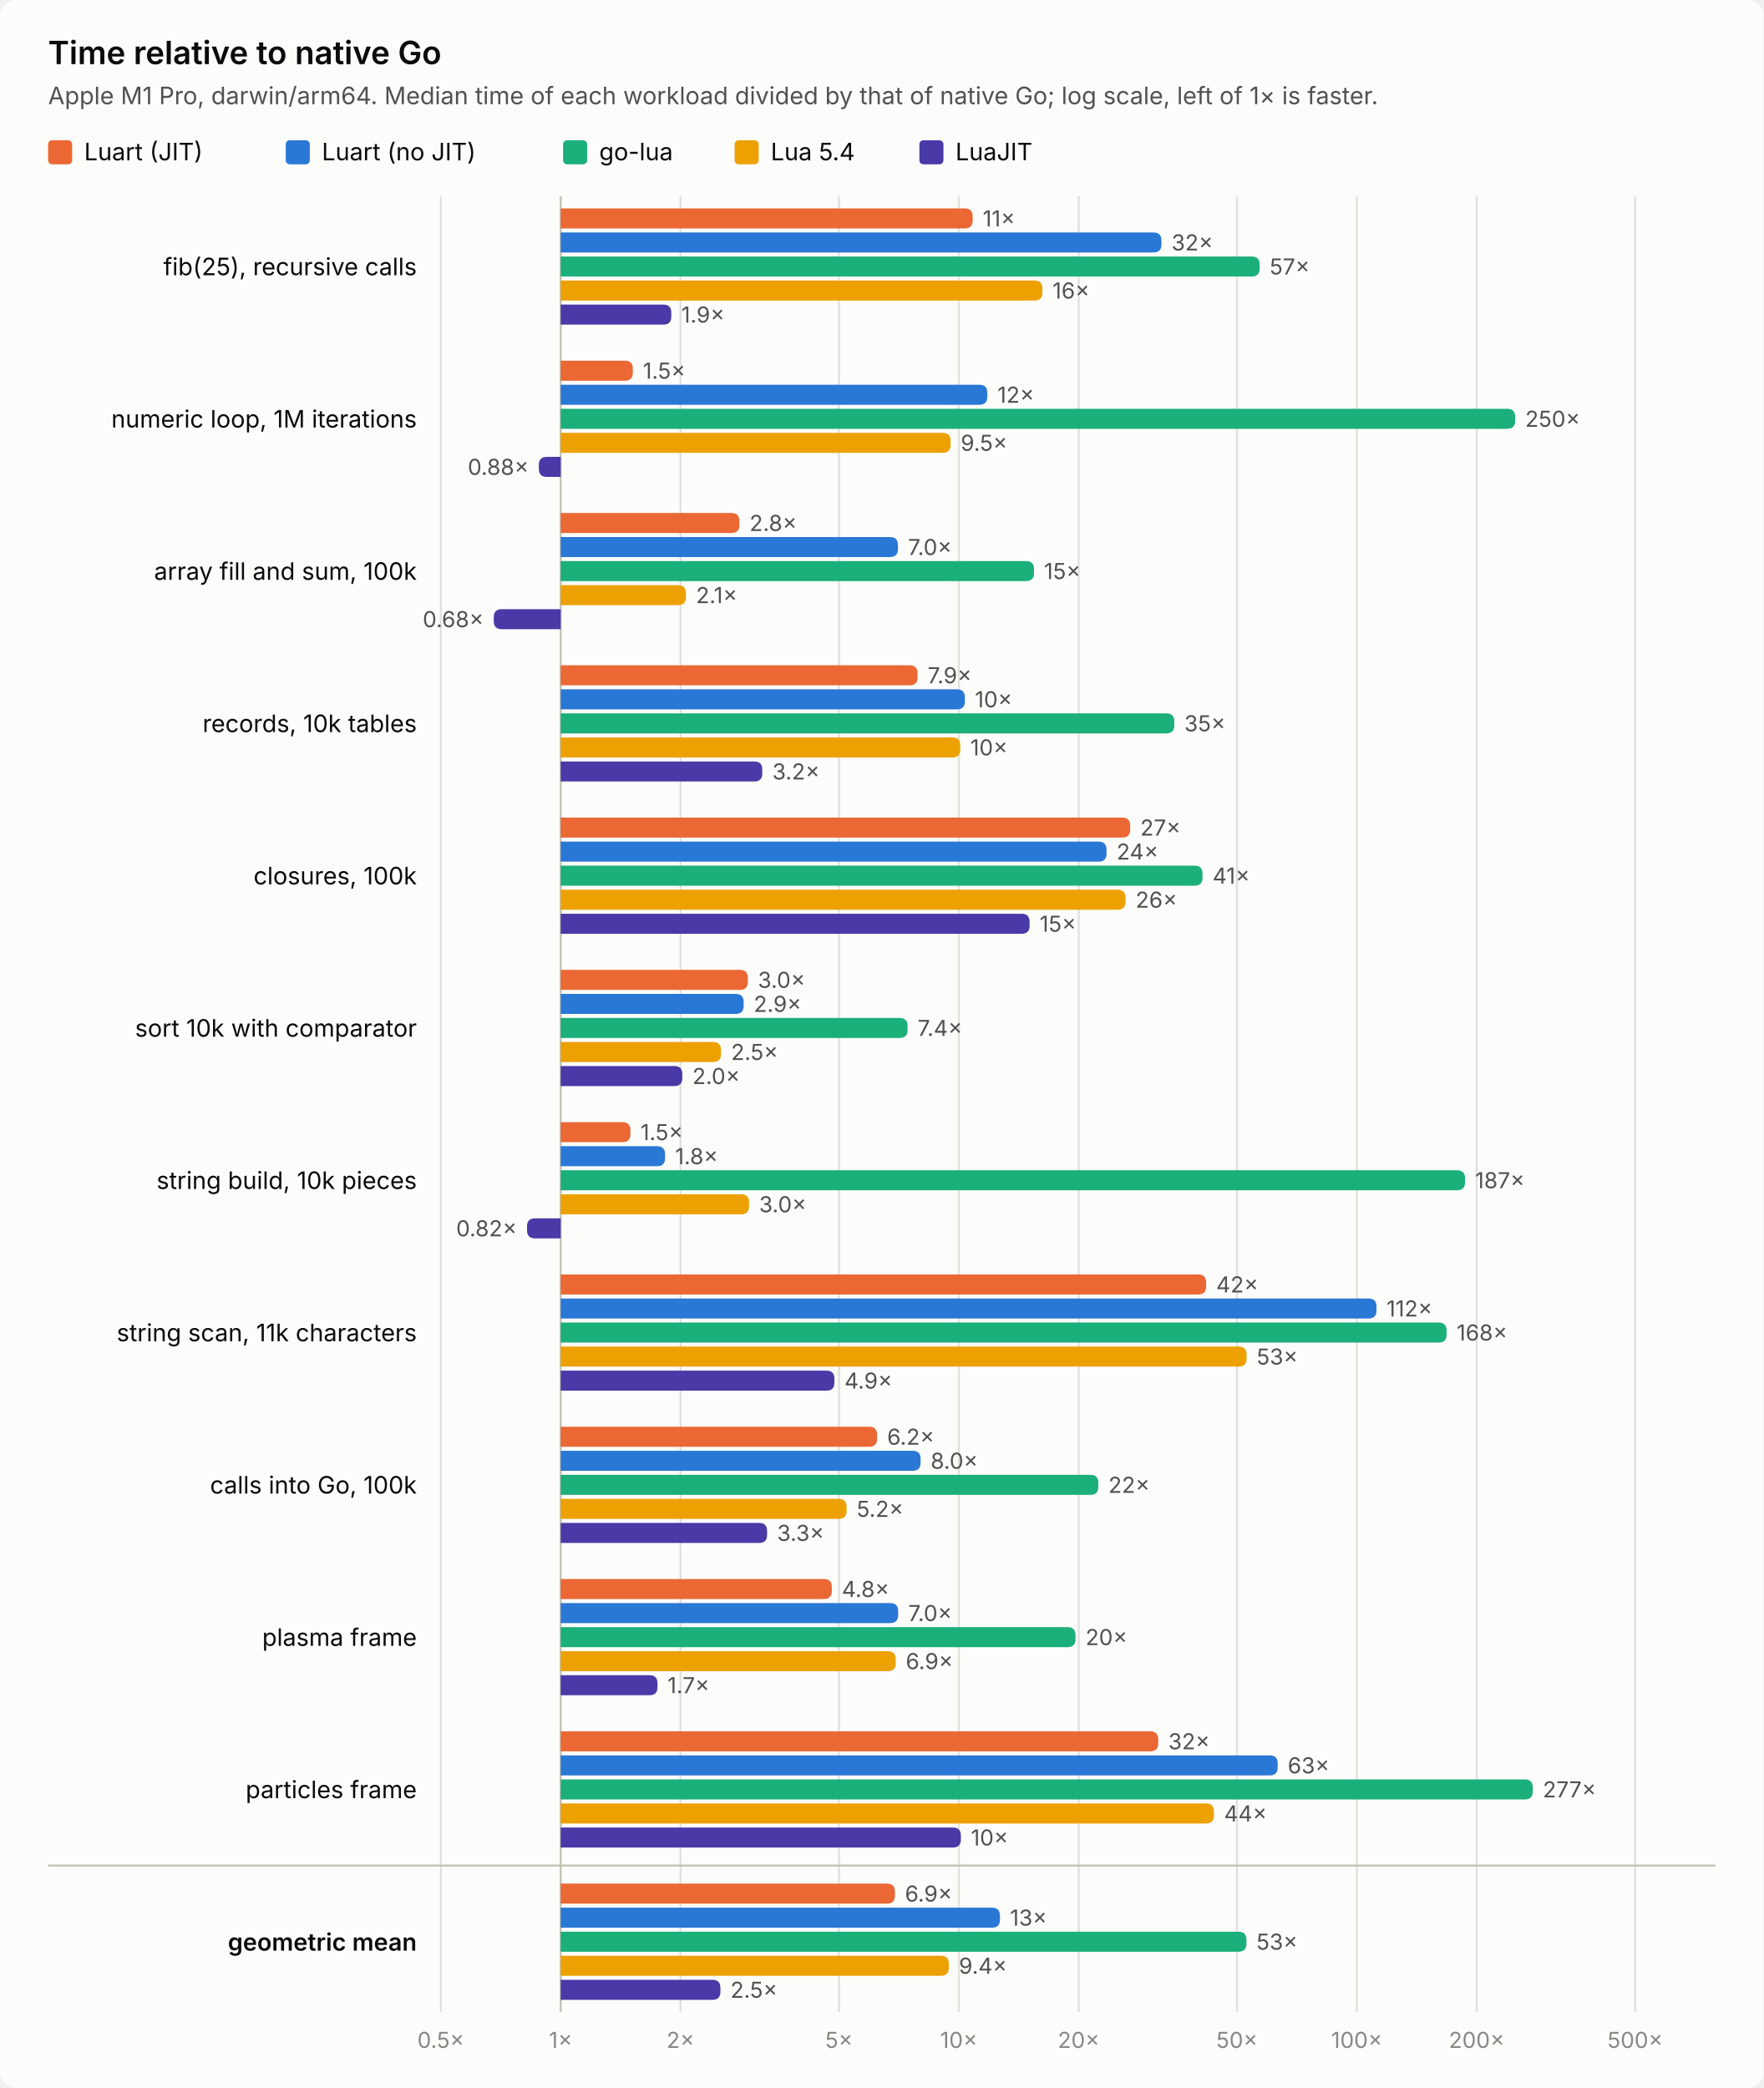
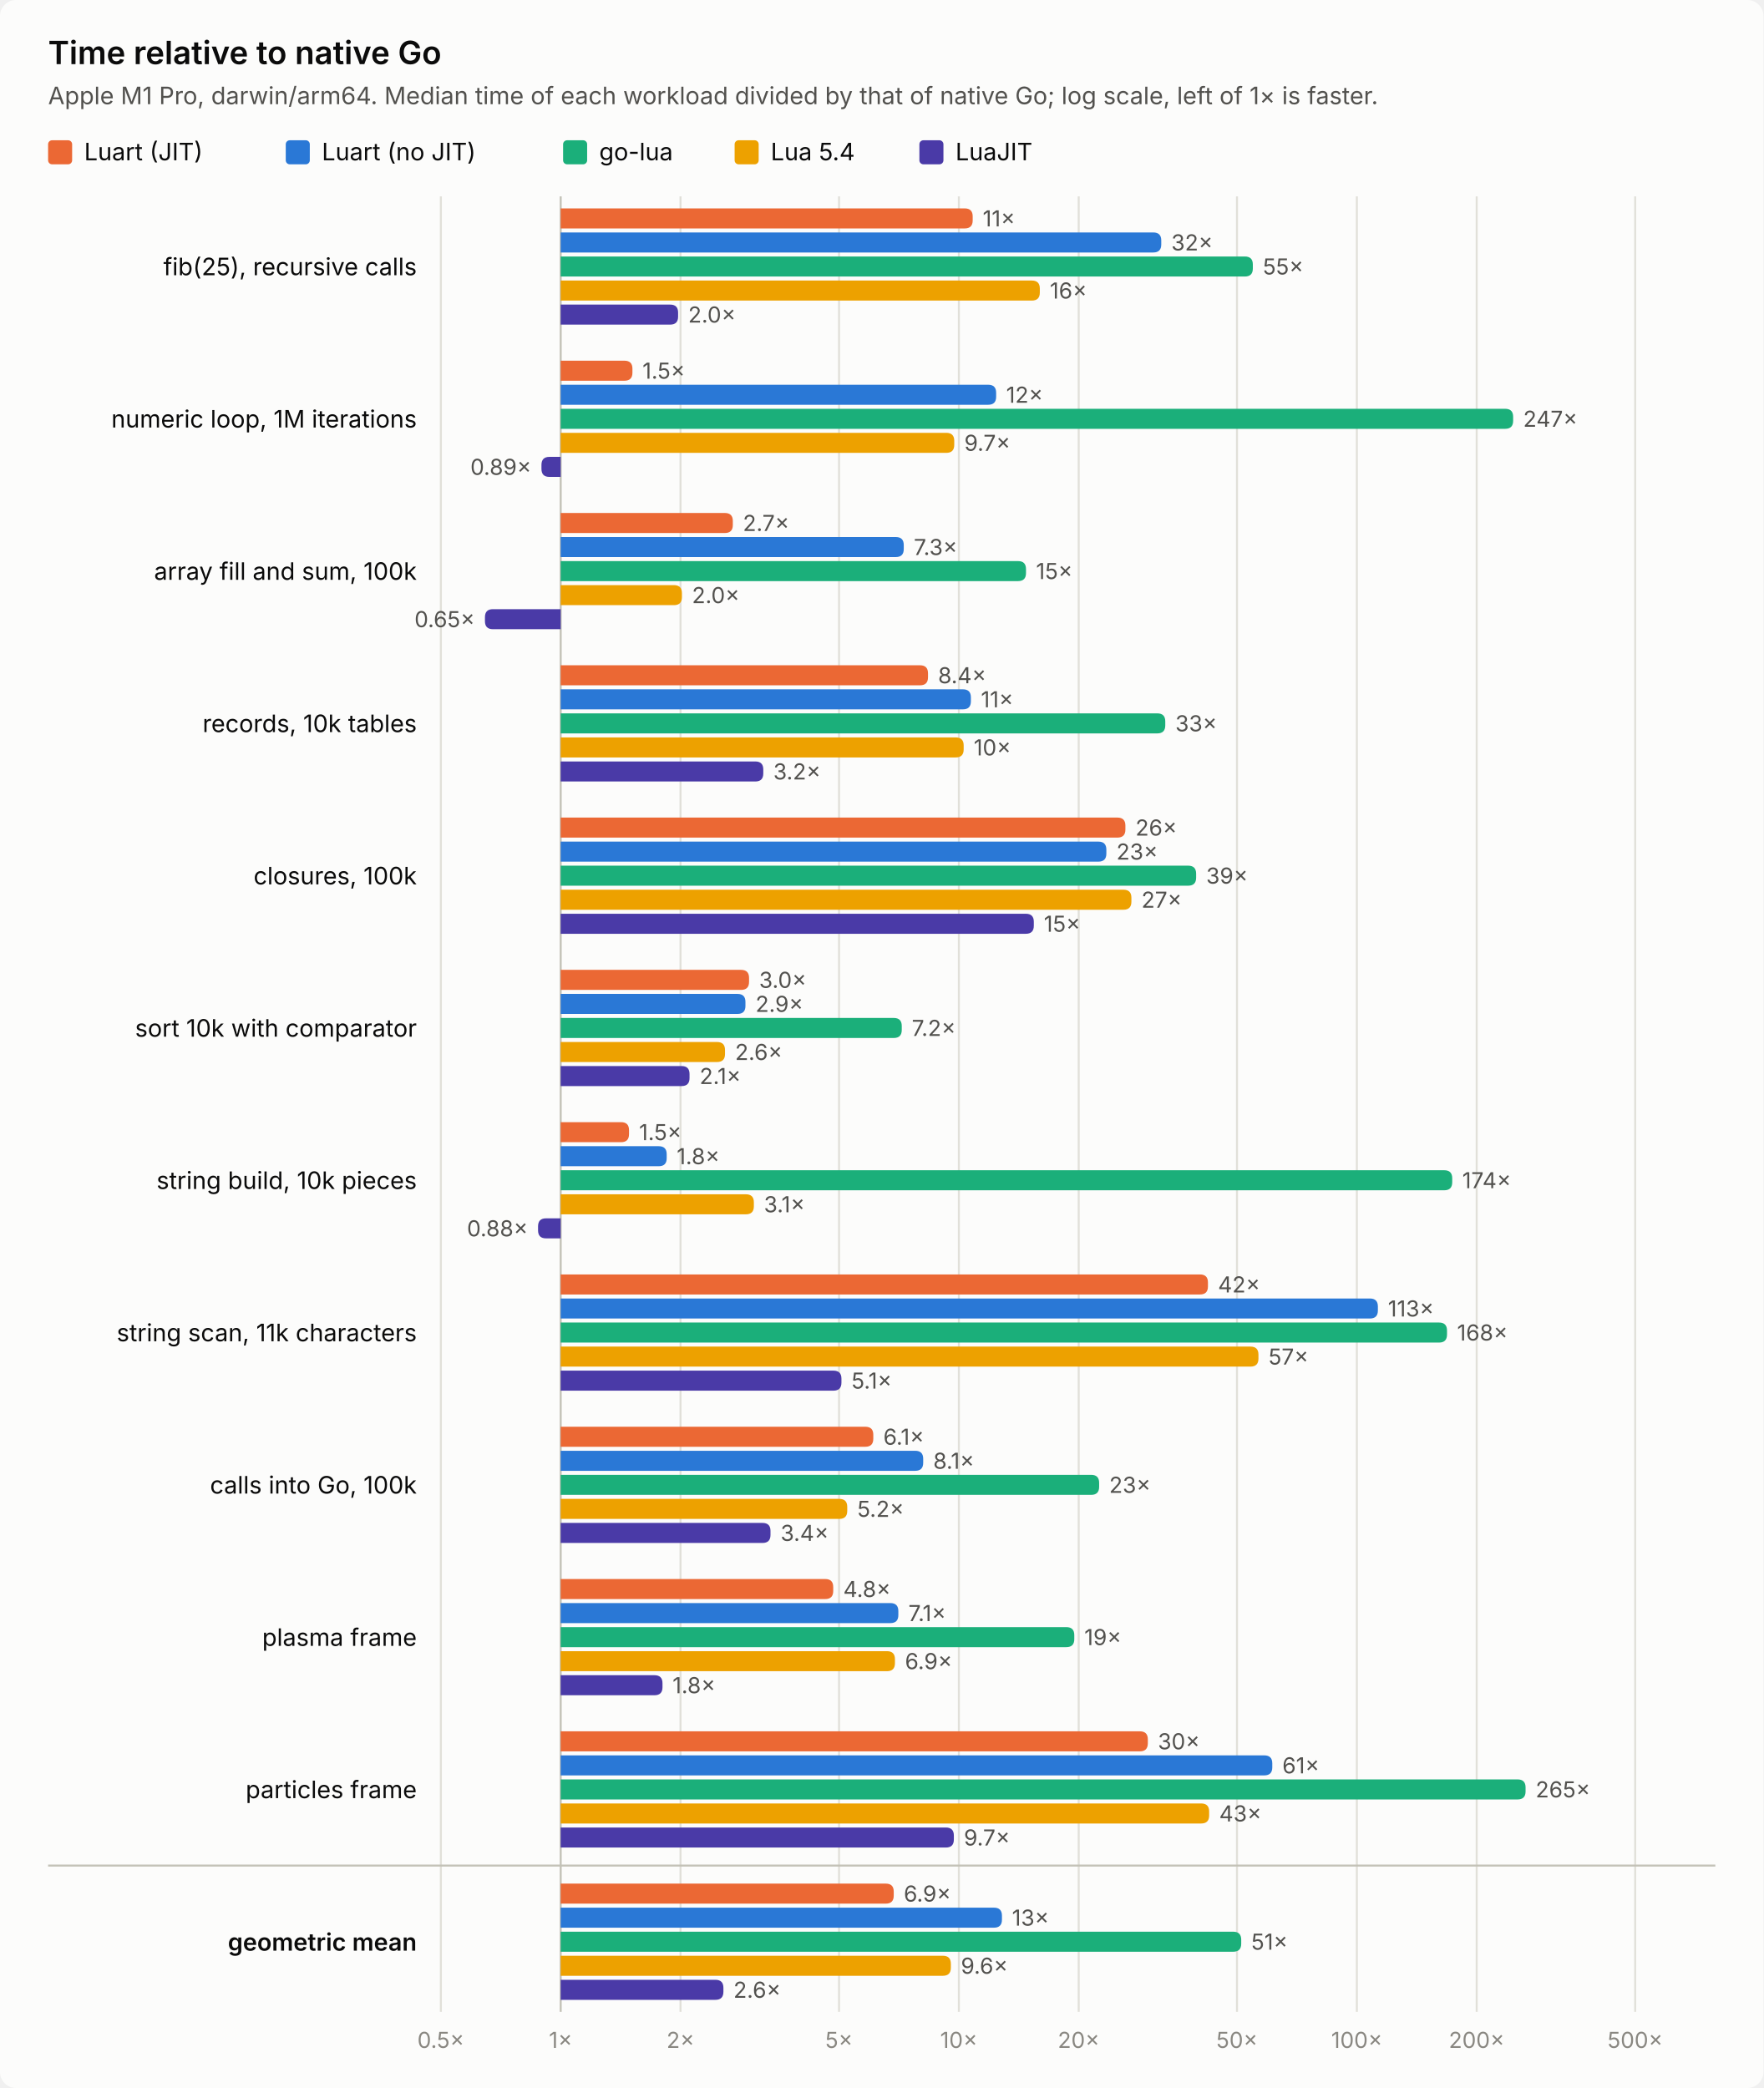
<svg xmlns="http://www.w3.org/2000/svg" viewBox="0 0 880 1042" width="880" height="1042" role="img" aria-labelledby="t d">
  <style>
text { font-family: system-ui, -apple-system, "Segoe UI", sans-serif; }
.bg { fill: #fcfcfb; }
.title { fill: #0b0b0b; font-size: 16px; font-weight: 600; }
.sub { fill: #52514e; font-size: 12px; }
.label { fill: #0b0b0b; font-size: 12px; }
.mean { font-weight: 600; }
.value { fill: #52514e; font-size: 11px; font-variant-numeric: tabular-nums; }
.tick { fill: #898781; font-size: 11px; font-variant-numeric: tabular-nums; }
.grid { stroke: #e1e0d9; stroke-width: 1; }
.base { stroke: #c3c2b7; stroke-width: 1; }
.s0 { fill: #2a78d6; } .s1 { fill: #eb6834; } .s2 { fill: #1baf7a; } .s3 { fill: #eda100; } .s4 { fill: #4a3aa7; }
@media (prefers-color-scheme: dark) {
  .bg { fill: #1a1a19; }
  .title, .label { fill: #ffffff; }
  .sub, .value { fill: #c3c2b7; }
  .grid { stroke: #2c2c2a; }
  .base { stroke: #383835; }
  .s0 { fill: #3987e5; } .s1 { fill: #d95926; } .s2 { fill: #199e70; } .s3 { fill: #c98500; } .s4 { fill: #9085e9; }
}
</style>
  <rect class="bg" width="880" height="1042" rx="8" />
  <text class="title" x="24" y="32">Time relative to native Go</text>
  <text class="sub" x="24" y="52">Apple M1 Pro, darwin/arm64. Median time of each workload divided by that of native Go; log scale, left of 1× is faster.</text>
  <rect class="s1" x="24" y="70" width="12" height="12" rx="2" />
  <text class="label" x="42" y="80">Luart (JIT)</text>
  <rect class="s0" x="142.6" y="70" width="12" height="12" rx="2" />
  <text class="label" x="160.6" y="80">Luart (no JIT)</text>
  <rect class="s2" x="281" y="70" width="12" height="12" rx="2" />
  <text class="label" x="299" y="80">go-lua</text>
  <rect class="s3" x="366.6" y="70" width="12" height="12" rx="2" />
  <text class="label" x="384.6" y="80">Lua 5.4</text>
  <rect class="s4" x="458.8" y="70" width="12" height="12" rx="2" />
  <text class="label" x="476.8" y="80">LuaJIT</text>
  <line class="grid" x1="220.0" x2="220.0" y1="98" y2="1004" />
  <text class="tick" x="220.0" y="1022" text-anchor="middle">0.5×</text>
  <line class="base" x1="279.8" x2="279.8" y1="98" y2="1004" />
  <text class="tick" x="279.8" y="1022" text-anchor="middle">1×</text>
  <line class="grid" x1="339.6" x2="339.6" y1="98" y2="1004" />
  <text class="tick" x="339.6" y="1022" text-anchor="middle">2×</text>
  <line class="grid" x1="418.7" x2="418.7" y1="98" y2="1004" />
  <text class="tick" x="418.7" y="1022" text-anchor="middle">5×</text>
  <line class="grid" x1="478.5" x2="478.5" y1="98" y2="1004" />
  <text class="tick" x="478.5" y="1022" text-anchor="middle">10×</text>
  <line class="grid" x1="538.3" x2="538.3" y1="98" y2="1004" />
  <text class="tick" x="538.3" y="1022" text-anchor="middle">20×</text>
  <line class="grid" x1="617.3" x2="617.3" y1="98" y2="1004" />
  <text class="tick" x="617.3" y="1022" text-anchor="middle">50×</text>
  <line class="grid" x1="677.1" x2="677.1" y1="98" y2="1004" />
  <text class="tick" x="677.1" y="1022" text-anchor="middle">100×</text>
  <line class="grid" x1="736.9" x2="736.9" y1="98" y2="1004" />
  <text class="tick" x="736.9" y="1022" text-anchor="middle">200×</text>
  <line class="grid" x1="816.0" x2="816.0" y1="98" y2="1004" />
  <text class="tick" x="816.0" y="1022" text-anchor="middle">500×</text>
  <text class="label" x="208" y="133.0" text-anchor="end" dominant-baseline="middle">fib(25), recursive calls</text>
  <path class="s1" d="M279.8 104.0H481.4Q485.4 104.0 485.4 108.0V110.0Q485.4 114.0 481.4 114.0H279.8Z" />
  <text class="value" x="490.4" y="109.0" text-anchor="start" dominant-baseline="middle">11×</text>
-   <path class="s0" d="M279.8 116.0H575.6Q579.6 116.0 579.6 120.0V122.0Q579.6 126.0 575.6 126.0H279.8Z" />
-   <text class="value" x="584.6" y="121.0" text-anchor="start" dominant-baseline="middle">32×</text>
-   <path class="s2" d="M279.8 128.0H624.6Q628.6 128.0 628.6 132.0V134.0Q628.6 138.0 624.6 138.0H279.8Z" />
-   <text class="value" x="633.6" y="133.0" text-anchor="start" dominant-baseline="middle">57×</text>
-   <path class="s3" d="M279.8 140.0H516.2Q520.2 140.0 520.2 144.0V146.0Q520.2 150.0 516.2 150.0H279.8Z" />
-   <text class="value" x="525.2" y="145.0" text-anchor="start" dominant-baseline="middle">16×</text>
-   <path class="s4" d="M279.8 152.0H331.0Q335.0 152.0 335.0 156.0V158.0Q335.0 162.0 331.0 162.0H279.8Z" />
-   <text class="value" x="340.0" y="157.0" text-anchor="start" dominant-baseline="middle">1.9×</text>
+   <path class="s0" d="M279.8 116.0H575.5Q579.5 116.0 579.5 120.0V122.0Q579.5 126.0 575.5 126.0H279.8Z" />
+   <text class="value" x="584.5" y="121.0" text-anchor="start" dominant-baseline="middle">32×</text>
+   <path class="s2" d="M279.8 128.0H621.2Q625.2 128.0 625.2 132.0V134.0Q625.2 138.0 621.2 138.0H279.8Z" />
+   <text class="value" x="630.2" y="133.0" text-anchor="start" dominant-baseline="middle">55×</text>
+   <path class="s3" d="M279.8 140.0H514.9Q518.9 140.0 518.9 144.0V146.0Q518.9 150.0 514.9 150.0H279.8Z" />
+   <text class="value" x="523.9" y="145.0" text-anchor="start" dominant-baseline="middle">16×</text>
+   <path class="s4" d="M279.8 152.0H334.4Q338.4 152.0 338.4 156.0V158.0Q338.4 162.0 334.4 162.0H279.8Z" />
+   <text class="value" x="343.4" y="157.0" text-anchor="start" dominant-baseline="middle">2.0×</text>
  <text class="label" x="208" y="209.0" text-anchor="end" dominant-baseline="middle">numeric loop, 1M iterations</text>
-   <path class="s1" d="M279.8 180.0H311.8Q315.8 180.0 315.8 184.0V186.0Q315.8 190.0 311.8 190.0H279.8Z" />
-   <text class="value" x="320.8" y="185.0" text-anchor="start" dominant-baseline="middle">1.5×</text>
-   <path class="s0" d="M279.8 192.0H488.7Q492.7 192.0 492.7 196.0V198.0Q492.7 202.0 488.7 202.0H279.8Z" />
-   <text class="value" x="497.7" y="197.0" text-anchor="start" dominant-baseline="middle">12×</text>
-   <path class="s2" d="M279.8 204.0H752.1Q756.1 204.0 756.1 208.0V210.0Q756.1 214.0 752.1 214.0H279.8Z" />
-   <text class="value" x="761.1" y="209.0" text-anchor="start" dominant-baseline="middle">250×</text>
-   <path class="s3" d="M279.8 216.0H470.4Q474.4 216.0 474.4 220.0V222.0Q474.4 226.0 470.4 226.0H279.8Z" />
-   <text class="value" x="479.4" y="221.0" text-anchor="start" dominant-baseline="middle">9.5×</text>
-   <path class="s4" d="M279.8 228.0H272.9Q268.9 228.0 268.9 232.0V234.0Q268.9 238.0 272.9 238.0H279.8Z" />
-   <text class="value" x="263.9" y="233.0" text-anchor="end" dominant-baseline="middle">0.88×</text>
+   <path class="s1" d="M279.8 180.0H311.6Q315.6 180.0 315.6 184.0V186.0Q315.6 190.0 311.6 190.0H279.8Z" />
+   <text class="value" x="320.6" y="185.0" text-anchor="start" dominant-baseline="middle">1.5×</text>
+   <path class="s0" d="M279.8 192.0H493.1Q497.1 192.0 497.1 196.0V198.0Q497.1 202.0 493.1 202.0H279.8Z" />
+   <text class="value" x="502.1" y="197.0" text-anchor="start" dominant-baseline="middle">12×</text>
+   <path class="s2" d="M279.8 204.0H751.1Q755.1 204.0 755.1 208.0V210.0Q755.1 214.0 751.1 214.0H279.8Z" />
+   <text class="value" x="760.1" y="209.0" text-anchor="start" dominant-baseline="middle">247×</text>
+   <path class="s3" d="M279.8 216.0H472.2Q476.2 216.0 476.2 220.0V222.0Q476.2 226.0 472.2 226.0H279.8Z" />
+   <text class="value" x="481.2" y="221.0" text-anchor="start" dominant-baseline="middle">9.7×</text>
+   <path class="s4" d="M279.8 228.0H274.2Q270.2 228.0 270.2 232.0V234.0Q270.2 238.0 274.2 238.0H279.8Z" />
+   <text class="value" x="265.2" y="233.0" text-anchor="end" dominant-baseline="middle">0.89×</text>
  <text class="label" x="208" y="285.0" text-anchor="end" dominant-baseline="middle">array fill and sum, 100k</text>
-   <path class="s1" d="M279.8 256.0H365.0Q369.0 256.0 369.0 260.0V262.0Q369.0 266.0 365.0 266.0H279.8Z" />
-   <text class="value" x="374.0" y="261.0" text-anchor="start" dominant-baseline="middle">2.8×</text>
-   <path class="s0" d="M279.8 268.0H444.1Q448.1 268.0 448.1 272.0V274.0Q448.1 278.0 444.1 278.0H279.8Z" />
-   <text class="value" x="453.1" y="273.0" text-anchor="start" dominant-baseline="middle">7.0×</text>
-   <path class="s2" d="M279.8 280.0H512.0Q516.0 280.0 516.0 284.0V286.0Q516.0 290.0 512.0 290.0H279.8Z" />
-   <text class="value" x="521.0" y="285.0" text-anchor="start" dominant-baseline="middle">15×</text>
-   <path class="s3" d="M279.8 292.0H338.3Q342.3 292.0 342.3 296.0V298.0Q342.3 302.0 338.3 302.0H279.8Z" />
-   <text class="value" x="347.3" y="297.0" text-anchor="start" dominant-baseline="middle">2.1×</text>
-   <path class="s4" d="M279.8 304.0H250.4Q246.4 304.0 246.4 308.0V310.0Q246.4 314.0 250.4 314.0H279.8Z" />
-   <text class="value" x="241.4" y="309.0" text-anchor="end" dominant-baseline="middle">0.68×</text>
+   <path class="s1" d="M279.8 256.0H361.7Q365.7 256.0 365.7 260.0V262.0Q365.7 266.0 361.7 266.0H279.8Z" />
+   <text class="value" x="370.7" y="261.0" text-anchor="start" dominant-baseline="middle">2.7×</text>
+   <path class="s0" d="M279.8 268.0H447.0Q451.0 268.0 451.0 272.0V274.0Q451.0 278.0 447.0 278.0H279.8Z" />
+   <text class="value" x="456.0" y="273.0" text-anchor="start" dominant-baseline="middle">7.3×</text>
+   <path class="s2" d="M279.8 280.0H508.0Q512.0 280.0 512.0 284.0V286.0Q512.0 290.0 508.0 290.0H279.8Z" />
+   <text class="value" x="517.0" y="285.0" text-anchor="start" dominant-baseline="middle">15×</text>
+   <path class="s3" d="M279.8 292.0H336.3Q340.3 292.0 340.3 296.0V298.0Q340.3 302.0 336.3 302.0H279.8Z" />
+   <text class="value" x="345.3" y="297.0" text-anchor="start" dominant-baseline="middle">2.0×</text>
+   <path class="s4" d="M279.8 304.0H246.0Q242.0 304.0 242.0 308.0V310.0Q242.0 314.0 246.0 314.0H279.8Z" />
+   <text class="value" x="237.0" y="309.0" text-anchor="end" dominant-baseline="middle">0.65×</text>
  <text class="label" x="208" y="361.0" text-anchor="end" dominant-baseline="middle">records, 10k tables</text>
-   <path class="s1" d="M279.8 332.0H453.9Q457.9 332.0 457.9 336.0V338.0Q457.9 342.0 453.9 342.0H279.8Z" />
-   <text class="value" x="462.9" y="337.0" text-anchor="start" dominant-baseline="middle">7.9×</text>
-   <path class="s0" d="M279.8 344.0H477.5Q481.5 344.0 481.5 348.0V350.0Q481.5 354.0 477.5 354.0H279.8Z" />
-   <text class="value" x="486.5" y="349.0" text-anchor="start" dominant-baseline="middle">10×</text>
-   <path class="s2" d="M279.8 356.0H582.0Q586.0 356.0 586.0 360.0V362.0Q586.0 366.0 582.0 366.0H279.8Z" />
-   <text class="value" x="591.0" y="361.0" text-anchor="start" dominant-baseline="middle">35×</text>
-   <path class="s3" d="M279.8 368.0H475.2Q479.2 368.0 479.2 372.0V374.0Q479.2 378.0 475.2 378.0H279.8Z" />
-   <text class="value" x="484.2" y="373.0" text-anchor="start" dominant-baseline="middle">10×</text>
-   <path class="s4" d="M279.8 380.0H376.4Q380.4 380.0 380.4 384.0V386.0Q380.4 390.0 376.4 390.0H279.8Z" />
-   <text class="value" x="385.4" y="385.0" text-anchor="start" dominant-baseline="middle">3.2×</text>
+   <path class="s1" d="M279.8 332.0H459.1Q463.1 332.0 463.1 336.0V338.0Q463.1 342.0 459.1 342.0H279.8Z" />
+   <text class="value" x="468.1" y="337.0" text-anchor="start" dominant-baseline="middle">8.4×</text>
+   <path class="s0" d="M279.8 344.0H480.5Q484.5 344.0 484.5 348.0V350.0Q484.5 354.0 480.5 354.0H279.8Z" />
+   <text class="value" x="489.5" y="349.0" text-anchor="start" dominant-baseline="middle">11×</text>
+   <path class="s2" d="M279.8 356.0H577.5Q581.5 356.0 581.5 360.0V362.0Q581.5 366.0 577.5 366.0H279.8Z" />
+   <text class="value" x="586.5" y="361.0" text-anchor="start" dominant-baseline="middle">33×</text>
+   <path class="s3" d="M279.8 368.0H476.9Q480.9 368.0 480.9 372.0V374.0Q480.9 378.0 476.9 378.0H279.8Z" />
+   <text class="value" x="485.9" y="373.0" text-anchor="start" dominant-baseline="middle">10×</text>
+   <path class="s4" d="M279.8 380.0H376.9Q380.9 380.0 380.9 384.0V386.0Q380.9 390.0 376.9 390.0H279.8Z" />
+   <text class="value" x="385.9" y="385.0" text-anchor="start" dominant-baseline="middle">3.2×</text>
  <text class="label" x="208" y="437.0" text-anchor="end" dominant-baseline="middle">closures, 100k</text>
-   <path class="s1" d="M279.8 408.0H560.0Q564.0 408.0 564.0 412.0V414.0Q564.0 418.0 560.0 418.0H279.8Z" />
-   <text class="value" x="569.0" y="413.0" text-anchor="start" dominant-baseline="middle">27×</text>
-   <path class="s0" d="M279.8 420.0H548.2Q552.2 420.0 552.2 424.0V426.0Q552.2 430.0 548.2 430.0H279.8Z" />
-   <text class="value" x="557.2" y="425.0" text-anchor="start" dominant-baseline="middle">24×</text>
-   <path class="s2" d="M279.8 432.0H596.1Q600.1 432.0 600.1 436.0V438.0Q600.1 442.0 596.1 442.0H279.8Z" />
-   <text class="value" x="605.1" y="437.0" text-anchor="start" dominant-baseline="middle">41×</text>
-   <path class="s3" d="M279.8 444.0H557.7Q561.7 444.0 561.7 448.0V450.0Q561.7 454.0 557.7 454.0H279.8Z" />
-   <text class="value" x="566.7" y="449.0" text-anchor="start" dominant-baseline="middle">26×</text>
-   <path class="s4" d="M279.8 456.0H509.8Q513.8 456.0 513.8 460.0V462.0Q513.8 466.0 509.8 466.0H279.8Z" />
-   <text class="value" x="518.8" y="461.0" text-anchor="start" dominant-baseline="middle">15×</text>
+   <path class="s1" d="M279.8 408.0H557.6Q561.6 408.0 561.6 412.0V414.0Q561.6 418.0 557.6 418.0H279.8Z" />
+   <text class="value" x="566.6" y="413.0" text-anchor="start" dominant-baseline="middle">26×</text>
+   <path class="s0" d="M279.8 420.0H548.1Q552.1 420.0 552.1 424.0V426.0Q552.1 430.0 548.1 430.0H279.8Z" />
+   <text class="value" x="557.1" y="425.0" text-anchor="start" dominant-baseline="middle">23×</text>
+   <path class="s2" d="M279.8 432.0H592.9Q596.9 432.0 596.9 436.0V438.0Q596.9 442.0 592.9 442.0H279.8Z" />
+   <text class="value" x="601.9" y="437.0" text-anchor="start" dominant-baseline="middle">39×</text>
+   <path class="s3" d="M279.8 444.0H560.6Q564.6 444.0 564.6 448.0V450.0Q564.6 454.0 560.6 454.0H279.8Z" />
+   <text class="value" x="569.6" y="449.0" text-anchor="start" dominant-baseline="middle">27×</text>
+   <path class="s4" d="M279.8 456.0H511.9Q515.9 456.0 515.9 460.0V462.0Q515.9 466.0 511.9 466.0H279.8Z" />
+   <text class="value" x="520.9" y="461.0" text-anchor="start" dominant-baseline="middle">15×</text>
  <text class="label" x="208" y="513.0" text-anchor="end" dominant-baseline="middle">sort 10k with comparator</text>
-   <path class="s1" d="M279.8 484.0H369.2Q373.2 484.0 373.2 488.0V490.0Q373.2 494.0 369.2 494.0H279.8Z" />
-   <text class="value" x="378.2" y="489.0" text-anchor="start" dominant-baseline="middle">3.0×</text>
-   <path class="s0" d="M279.8 496.0H367.1Q371.1 496.0 371.1 500.0V502.0Q371.1 506.0 367.1 506.0H279.8Z" />
-   <text class="value" x="376.1" y="501.0" text-anchor="start" dominant-baseline="middle">2.9×</text>
-   <path class="s2" d="M279.8 508.0H448.9Q452.9 508.0 452.9 512.0V514.0Q452.9 518.0 448.9 518.0H279.8Z" />
-   <text class="value" x="457.9" y="513.0" text-anchor="start" dominant-baseline="middle">7.4×</text>
-   <path class="s3" d="M279.8 520.0H355.8Q359.8 520.0 359.8 524.0V526.0Q359.8 530.0 355.8 530.0H279.8Z" />
-   <text class="value" x="364.8" y="525.0" text-anchor="start" dominant-baseline="middle">2.5×</text>
-   <path class="s4" d="M279.8 532.0H336.5Q340.5 532.0 340.5 536.0V538.0Q340.5 542.0 336.5 542.0H279.8Z" />
-   <text class="value" x="345.5" y="537.0" text-anchor="start" dominant-baseline="middle">2.0×</text>
+   <path class="s1" d="M279.8 484.0H369.8Q373.8 484.0 373.8 488.0V490.0Q373.8 494.0 369.8 494.0H279.8Z" />
+   <text class="value" x="378.8" y="489.0" text-anchor="start" dominant-baseline="middle">3.0×</text>
+   <path class="s0" d="M279.8 496.0H368.0Q372.0 496.0 372.0 500.0V502.0Q372.0 506.0 368.0 506.0H279.8Z" />
+   <text class="value" x="377.0" y="501.0" text-anchor="start" dominant-baseline="middle">2.9×</text>
+   <path class="s2" d="M279.8 508.0H446.0Q450.0 508.0 450.0 512.0V514.0Q450.0 518.0 446.0 518.0H279.8Z" />
+   <text class="value" x="455.0" y="513.0" text-anchor="start" dominant-baseline="middle">7.2×</text>
+   <path class="s3" d="M279.8 520.0H357.8Q361.8 520.0 361.8 524.0V526.0Q361.8 530.0 357.8 530.0H279.8Z" />
+   <text class="value" x="366.8" y="525.0" text-anchor="start" dominant-baseline="middle">2.6×</text>
+   <path class="s4" d="M279.8 532.0H340.1Q344.1 532.0 344.1 536.0V538.0Q344.1 542.0 340.1 542.0H279.8Z" />
+   <text class="value" x="349.1" y="537.0" text-anchor="start" dominant-baseline="middle">2.1×</text>
  <text class="label" x="208" y="589.0" text-anchor="end" dominant-baseline="middle">string build, 10k pieces</text>
-   <path class="s1" d="M279.8 560.0H310.6Q314.6 560.0 314.6 564.0V566.0Q314.6 570.0 310.6 570.0H279.8Z" />
-   <text class="value" x="319.6" y="565.0" text-anchor="start" dominant-baseline="middle">1.5×</text>
-   <path class="s0" d="M279.8 572.0H327.9Q331.9 572.0 331.9 576.0V578.0Q331.9 582.0 327.9 582.0H279.8Z" />
-   <text class="value" x="336.9" y="577.0" text-anchor="start" dominant-baseline="middle">1.8×</text>
-   <path class="s2" d="M279.8 584.0H727.1Q731.1 584.0 731.1 588.0V590.0Q731.1 594.0 727.1 594.0H279.8Z" />
-   <text class="value" x="736.1" y="589.0" text-anchor="start" dominant-baseline="middle">187×</text>
-   <path class="s3" d="M279.8 596.0H369.8Q373.8 596.0 373.8 600.0V602.0Q373.8 606.0 369.8 606.0H279.8Z" />
-   <text class="value" x="378.8" y="601.0" text-anchor="start" dominant-baseline="middle">3.0×</text>
-   <path class="s4" d="M279.8 608.0H267.0Q263.0 608.0 263.0 612.0V614.0Q263.0 618.0 267.0 618.0H279.8Z" />
-   <text class="value" x="258.0" y="613.0" text-anchor="end" dominant-baseline="middle">0.82×</text>
+   <path class="s1" d="M279.8 560.0H309.9Q313.9 560.0 313.9 564.0V566.0Q313.9 570.0 309.9 570.0H279.8Z" />
+   <text class="value" x="318.9" y="565.0" text-anchor="start" dominant-baseline="middle">1.5×</text>
+   <path class="s0" d="M279.8 572.0H328.7Q332.7 572.0 332.7 576.0V578.0Q332.7 582.0 328.7 582.0H279.8Z" />
+   <text class="value" x="337.7" y="577.0" text-anchor="start" dominant-baseline="middle">1.8×</text>
+   <path class="s2" d="M279.8 584.0H720.7Q724.7 584.0 724.7 588.0V590.0Q724.7 594.0 720.7 594.0H279.8Z" />
+   <text class="value" x="729.7" y="589.0" text-anchor="start" dominant-baseline="middle">174×</text>
+   <path class="s3" d="M279.8 596.0H372.2Q376.2 596.0 376.2 600.0V602.0Q376.2 606.0 372.2 606.0H279.8Z" />
+   <text class="value" x="381.2" y="601.0" text-anchor="start" dominant-baseline="middle">3.1×</text>
+   <path class="s4" d="M279.8 608.0H272.5Q268.5 608.0 268.5 612.0V614.0Q268.5 618.0 272.5 618.0H279.8Z" />
+   <text class="value" x="263.5" y="613.0" text-anchor="end" dominant-baseline="middle">0.88×</text>
  <text class="label" x="208" y="665.0" text-anchor="end" dominant-baseline="middle">string scan, 11k characters</text>
-   <path class="s1" d="M279.8 636.0H597.9Q601.9 636.0 601.9 640.0V642.0Q601.9 646.0 597.9 646.0H279.8Z" />
-   <text class="value" x="606.9" y="641.0" text-anchor="start" dominant-baseline="middle">42×</text>
-   <path class="s0" d="M279.8 648.0H682.9Q686.9 648.0 686.9 652.0V654.0Q686.9 658.0 682.9 658.0H279.8Z" />
-   <text class="value" x="691.9" y="653.0" text-anchor="start" dominant-baseline="middle">112×</text>
-   <path class="s2" d="M279.8 660.0H717.9Q721.9 660.0 721.9 664.0V666.0Q721.9 670.0 717.9 670.0H279.8Z" />
-   <text class="value" x="726.9" y="665.0" text-anchor="start" dominant-baseline="middle">168×</text>
-   <path class="s3" d="M279.8 672.0H618.1Q622.1 672.0 622.1 676.0V678.0Q622.1 682.0 618.1 682.0H279.8Z" />
-   <text class="value" x="627.1" y="677.0" text-anchor="start" dominant-baseline="middle">53×</text>
-   <path class="s4" d="M279.8 684.0H412.4Q416.4 684.0 416.4 688.0V690.0Q416.4 694.0 412.4 694.0H279.8Z" />
-   <text class="value" x="421.4" y="689.0" text-anchor="start" dominant-baseline="middle">4.9×</text>
+   <path class="s1" d="M279.8 636.0H598.8Q602.8 636.0 602.8 640.0V642.0Q602.8 646.0 598.8 646.0H279.8Z" />
+   <text class="value" x="607.8" y="641.0" text-anchor="start" dominant-baseline="middle">42×</text>
+   <path class="s0" d="M279.8 648.0H683.6Q687.6 648.0 687.6 652.0V654.0Q687.6 658.0 683.6 658.0H279.8Z" />
+   <text class="value" x="692.6" y="653.0" text-anchor="start" dominant-baseline="middle">113×</text>
+   <path class="s2" d="M279.8 660.0H718.1Q722.1 660.0 722.1 664.0V666.0Q722.1 670.0 718.1 670.0H279.8Z" />
+   <text class="value" x="727.1" y="665.0" text-anchor="start" dominant-baseline="middle">168×</text>
+   <path class="s3" d="M279.8 672.0H624.0Q628.0 672.0 628.0 676.0V678.0Q628.0 682.0 624.0 682.0H279.8Z" />
+   <text class="value" x="633.0" y="677.0" text-anchor="start" dominant-baseline="middle">57×</text>
+   <path class="s4" d="M279.8 684.0H415.9Q419.9 684.0 419.9 688.0V690.0Q419.9 694.0 415.9 694.0H279.8Z" />
+   <text class="value" x="424.9" y="689.0" text-anchor="start" dominant-baseline="middle">5.1×</text>
  <text class="label" x="208" y="741.0" text-anchor="end" dominant-baseline="middle">calls into Go, 100k</text>
-   <path class="s1" d="M279.8 712.0H433.7Q437.7 712.0 437.7 716.0V718.0Q437.7 722.0 433.7 722.0H279.8Z" />
-   <text class="value" x="442.7" y="717.0" text-anchor="start" dominant-baseline="middle">6.2×</text>
-   <path class="s0" d="M279.8 724.0H455.4Q459.4 724.0 459.4 728.0V730.0Q459.4 734.0 455.4 734.0H279.8Z" />
-   <text class="value" x="464.4" y="729.0" text-anchor="start" dominant-baseline="middle">8.0×</text>
-   <path class="s2" d="M279.8 736.0H544.1Q548.1 736.0 548.1 740.0V742.0Q548.1 746.0 544.1 746.0H279.8Z" />
-   <text class="value" x="553.1" y="741.0" text-anchor="start" dominant-baseline="middle">22×</text>
-   <path class="s3" d="M279.8 748.0H418.5Q422.5 748.0 422.5 752.0V754.0Q422.5 758.0 418.5 758.0H279.8Z" />
-   <text class="value" x="427.5" y="753.0" text-anchor="start" dominant-baseline="middle">5.2×</text>
-   <path class="s4" d="M279.8 760.0H378.8Q382.8 760.0 382.8 764.0V766.0Q382.8 770.0 378.8 770.0H279.8Z" />
-   <text class="value" x="387.8" y="765.0" text-anchor="start" dominant-baseline="middle">3.3×</text>
+   <path class="s1" d="M279.8 712.0H431.8Q435.8 712.0 435.8 716.0V718.0Q435.8 722.0 431.8 722.0H279.8Z" />
+   <text class="value" x="440.8" y="717.0" text-anchor="start" dominant-baseline="middle">6.1×</text>
+   <path class="s0" d="M279.8 724.0H456.7Q460.7 724.0 460.7 728.0V730.0Q460.7 734.0 456.7 734.0H279.8Z" />
+   <text class="value" x="465.7" y="729.0" text-anchor="start" dominant-baseline="middle">8.1×</text>
+   <path class="s2" d="M279.8 736.0H544.5Q548.5 736.0 548.5 740.0V742.0Q548.5 746.0 544.5 746.0H279.8Z" />
+   <text class="value" x="553.5" y="741.0" text-anchor="start" dominant-baseline="middle">23×</text>
+   <path class="s3" d="M279.8 748.0H418.8Q422.8 748.0 422.8 752.0V754.0Q422.8 758.0 418.8 758.0H279.8Z" />
+   <text class="value" x="427.8" y="753.0" text-anchor="start" dominant-baseline="middle">5.2×</text>
+   <path class="s4" d="M279.8 760.0H380.5Q384.5 760.0 384.5 764.0V766.0Q384.5 770.0 380.5 770.0H279.8Z" />
+   <text class="value" x="389.5" y="765.0" text-anchor="start" dominant-baseline="middle">3.4×</text>
  <text class="label" x="208" y="817.0" text-anchor="end" dominant-baseline="middle">plasma frame</text>
-   <path class="s1" d="M279.8 788.0H411.1Q415.1 788.0 415.1 792.0V794.0Q415.1 798.0 411.1 798.0H279.8Z" />
-   <text class="value" x="420.1" y="793.0" text-anchor="start" dominant-baseline="middle">4.8×</text>
-   <path class="s0" d="M279.8 800.0H444.2Q448.2 800.0 448.2 804.0V806.0Q448.2 810.0 444.2 810.0H279.8Z" />
-   <text class="value" x="453.2" y="805.0" text-anchor="start" dominant-baseline="middle">7.0×</text>
-   <path class="s2" d="M279.8 812.0H532.7Q536.7 812.0 536.7 816.0V818.0Q536.7 822.0 532.7 822.0H279.8Z" />
-   <text class="value" x="541.7" y="817.0" text-anchor="start" dominant-baseline="middle">20×</text>
-   <path class="s3" d="M279.8 824.0H443.0Q447.0 824.0 447.0 828.0V830.0Q447.0 834.0 443.0 834.0H279.8Z" />
-   <text class="value" x="452.0" y="829.0" text-anchor="start" dominant-baseline="middle">6.9×</text>
-   <path class="s4" d="M279.8 836.0H324.1Q328.1 836.0 328.1 840.0V842.0Q328.1 846.0 324.1 846.0H279.8Z" />
-   <text class="value" x="333.1" y="841.0" text-anchor="start" dominant-baseline="middle">1.7×</text>
+   <path class="s1" d="M279.8 788.0H411.8Q415.8 788.0 415.8 792.0V794.0Q415.8 798.0 411.8 798.0H279.8Z" />
+   <text class="value" x="420.8" y="793.0" text-anchor="start" dominant-baseline="middle">4.8×</text>
+   <path class="s0" d="M279.8 800.0H444.3Q448.3 800.0 448.3 804.0V806.0Q448.3 810.0 444.3 810.0H279.8Z" />
+   <text class="value" x="453.3" y="805.0" text-anchor="start" dominant-baseline="middle">7.1×</text>
+   <path class="s2" d="M279.8 812.0H532.1Q536.1 812.0 536.1 816.0V818.0Q536.1 822.0 532.1 822.0H279.8Z" />
+   <text class="value" x="541.1" y="817.0" text-anchor="start" dominant-baseline="middle">19×</text>
+   <path class="s3" d="M279.8 824.0H442.6Q446.6 824.0 446.6 828.0V830.0Q446.6 834.0 442.6 834.0H279.8Z" />
+   <text class="value" x="451.6" y="829.0" text-anchor="start" dominant-baseline="middle">6.9×</text>
+   <path class="s4" d="M279.8 836.0H326.6Q330.6 836.0 330.6 840.0V842.0Q330.6 846.0 326.6 846.0H279.8Z" />
+   <text class="value" x="335.6" y="841.0" text-anchor="start" dominant-baseline="middle">1.8×</text>
  <text class="label" x="208" y="893.0" text-anchor="end" dominant-baseline="middle">particles frame</text>
-   <path class="s1" d="M279.8 864.0H574.0Q578.0 864.0 578.0 868.0V870.0Q578.0 874.0 574.0 874.0H279.8Z" />
-   <text class="value" x="583.0" y="869.0" text-anchor="start" dominant-baseline="middle">32×</text>
-   <path class="s0" d="M279.8 876.0H633.6Q637.6 876.0 637.6 880.0V882.0Q637.6 886.0 633.6 886.0H279.8Z" />
-   <text class="value" x="642.6" y="881.0" text-anchor="start" dominant-baseline="middle">63×</text>
-   <path class="s2" d="M279.8 888.0H760.9Q764.9 888.0 764.9 892.0V894.0Q764.9 898.0 760.9 898.0H279.8Z" />
-   <text class="value" x="769.9" y="893.0" text-anchor="start" dominant-baseline="middle">277×</text>
-   <path class="s3" d="M279.8 900.0H601.8Q605.8 900.0 605.8 904.0V906.0Q605.8 910.0 601.8 910.0H279.8Z" />
-   <text class="value" x="610.8" y="905.0" text-anchor="start" dominant-baseline="middle">44×</text>
-   <path class="s4" d="M279.8 912.0H475.5Q479.5 912.0 479.5 916.0V918.0Q479.5 922.0 475.5 922.0H279.8Z" />
-   <text class="value" x="484.5" y="917.0" text-anchor="start" dominant-baseline="middle">10×</text>
+   <path class="s1" d="M279.8 864.0H568.8Q572.8 864.0 572.8 868.0V870.0Q572.8 874.0 568.8 874.0H279.8Z" />
+   <text class="value" x="577.8" y="869.0" text-anchor="start" dominant-baseline="middle">30×</text>
+   <path class="s0" d="M279.8 876.0H630.9Q634.9 876.0 634.9 880.0V882.0Q634.9 886.0 630.9 886.0H279.8Z" />
+   <text class="value" x="639.9" y="881.0" text-anchor="start" dominant-baseline="middle">61×</text>
+   <path class="s2" d="M279.8 888.0H757.3Q761.3 888.0 761.3 892.0V894.0Q761.3 898.0 757.3 898.0H279.8Z" />
+   <text class="value" x="766.3" y="893.0" text-anchor="start" dominant-baseline="middle">265×</text>
+   <path class="s3" d="M279.8 900.0H599.4Q603.4 900.0 603.4 904.0V906.0Q603.4 910.0 599.4 910.0H279.8Z" />
+   <text class="value" x="608.4" y="905.0" text-anchor="start" dominant-baseline="middle">43×</text>
+   <path class="s4" d="M279.8 912.0H472.0Q476.0 912.0 476.0 916.0V918.0Q476.0 922.0 472.0 922.0H279.8Z" />
+   <text class="value" x="481.0" y="917.0" text-anchor="start" dominant-baseline="middle">9.7×</text>
  <line class="base" x1="24" x2="856" y1="931.0" y2="931.0" />
  <text class="label mean" x="208" y="969.0" text-anchor="end" dominant-baseline="middle">geometric mean</text>
-   <path class="s1" d="M279.8 940.0H442.6Q446.6 940.0 446.6 944.0V946.0Q446.6 950.0 442.6 950.0H279.8Z" />
-   <text class="value" x="451.6" y="945.0" text-anchor="start" dominant-baseline="middle">6.9×</text>
-   <path class="s0" d="M279.8 952.0H495.0Q499.0 952.0 499.0 956.0V958.0Q499.0 962.0 495.0 962.0H279.8Z" />
-   <text class="value" x="504.0" y="957.0" text-anchor="start" dominant-baseline="middle">13×</text>
-   <path class="s2" d="M279.8 964.0H618.0Q622.0 964.0 622.0 968.0V970.0Q622.0 974.0 618.0 974.0H279.8Z" />
-   <text class="value" x="627.0" y="969.0" text-anchor="start" dominant-baseline="middle">53×</text>
-   <path class="s3" d="M279.8 976.0H469.5Q473.5 976.0 473.5 980.0V982.0Q473.5 986.0 469.5 986.0H279.8Z" />
-   <text class="value" x="478.5" y="981.0" text-anchor="start" dominant-baseline="middle">9.4×</text>
-   <path class="s4" d="M279.8 988.0H355.5Q359.5 988.0 359.5 992.0V994.0Q359.5 998.0 355.5 998.0H279.8Z" />
-   <text class="value" x="364.5" y="993.0" text-anchor="start" dominant-baseline="middle">2.5×</text>
+   <path class="s1" d="M279.8 940.0H442.0Q446.0 940.0 446.0 944.0V946.0Q446.0 950.0 442.0 950.0H279.8Z" />
+   <text class="value" x="451.0" y="945.0" text-anchor="start" dominant-baseline="middle">6.9×</text>
+   <path class="s0" d="M279.8 952.0H496.0Q500.0 952.0 500.0 956.0V958.0Q500.0 962.0 496.0 962.0H279.8Z" />
+   <text class="value" x="505.0" y="957.0" text-anchor="start" dominant-baseline="middle">13×</text>
+   <path class="s2" d="M279.8 964.0H615.4Q619.4 964.0 619.4 968.0V970.0Q619.4 974.0 615.4 974.0H279.8Z" />
+   <text class="value" x="624.4" y="969.0" text-anchor="start" dominant-baseline="middle">51×</text>
+   <path class="s3" d="M279.8 976.0H470.5Q474.5 976.0 474.5 980.0V982.0Q474.5 986.0 470.5 986.0H279.8Z" />
+   <text class="value" x="479.5" y="981.0" text-anchor="start" dominant-baseline="middle">9.6×</text>
+   <path class="s4" d="M279.8 988.0H357.0Q361.0 988.0 361.0 992.0V994.0Q361.0 998.0 357.0 998.0H279.8Z" />
+   <text class="value" x="366.0" y="993.0" text-anchor="start" dominant-baseline="middle">2.6×</text>
</svg>
